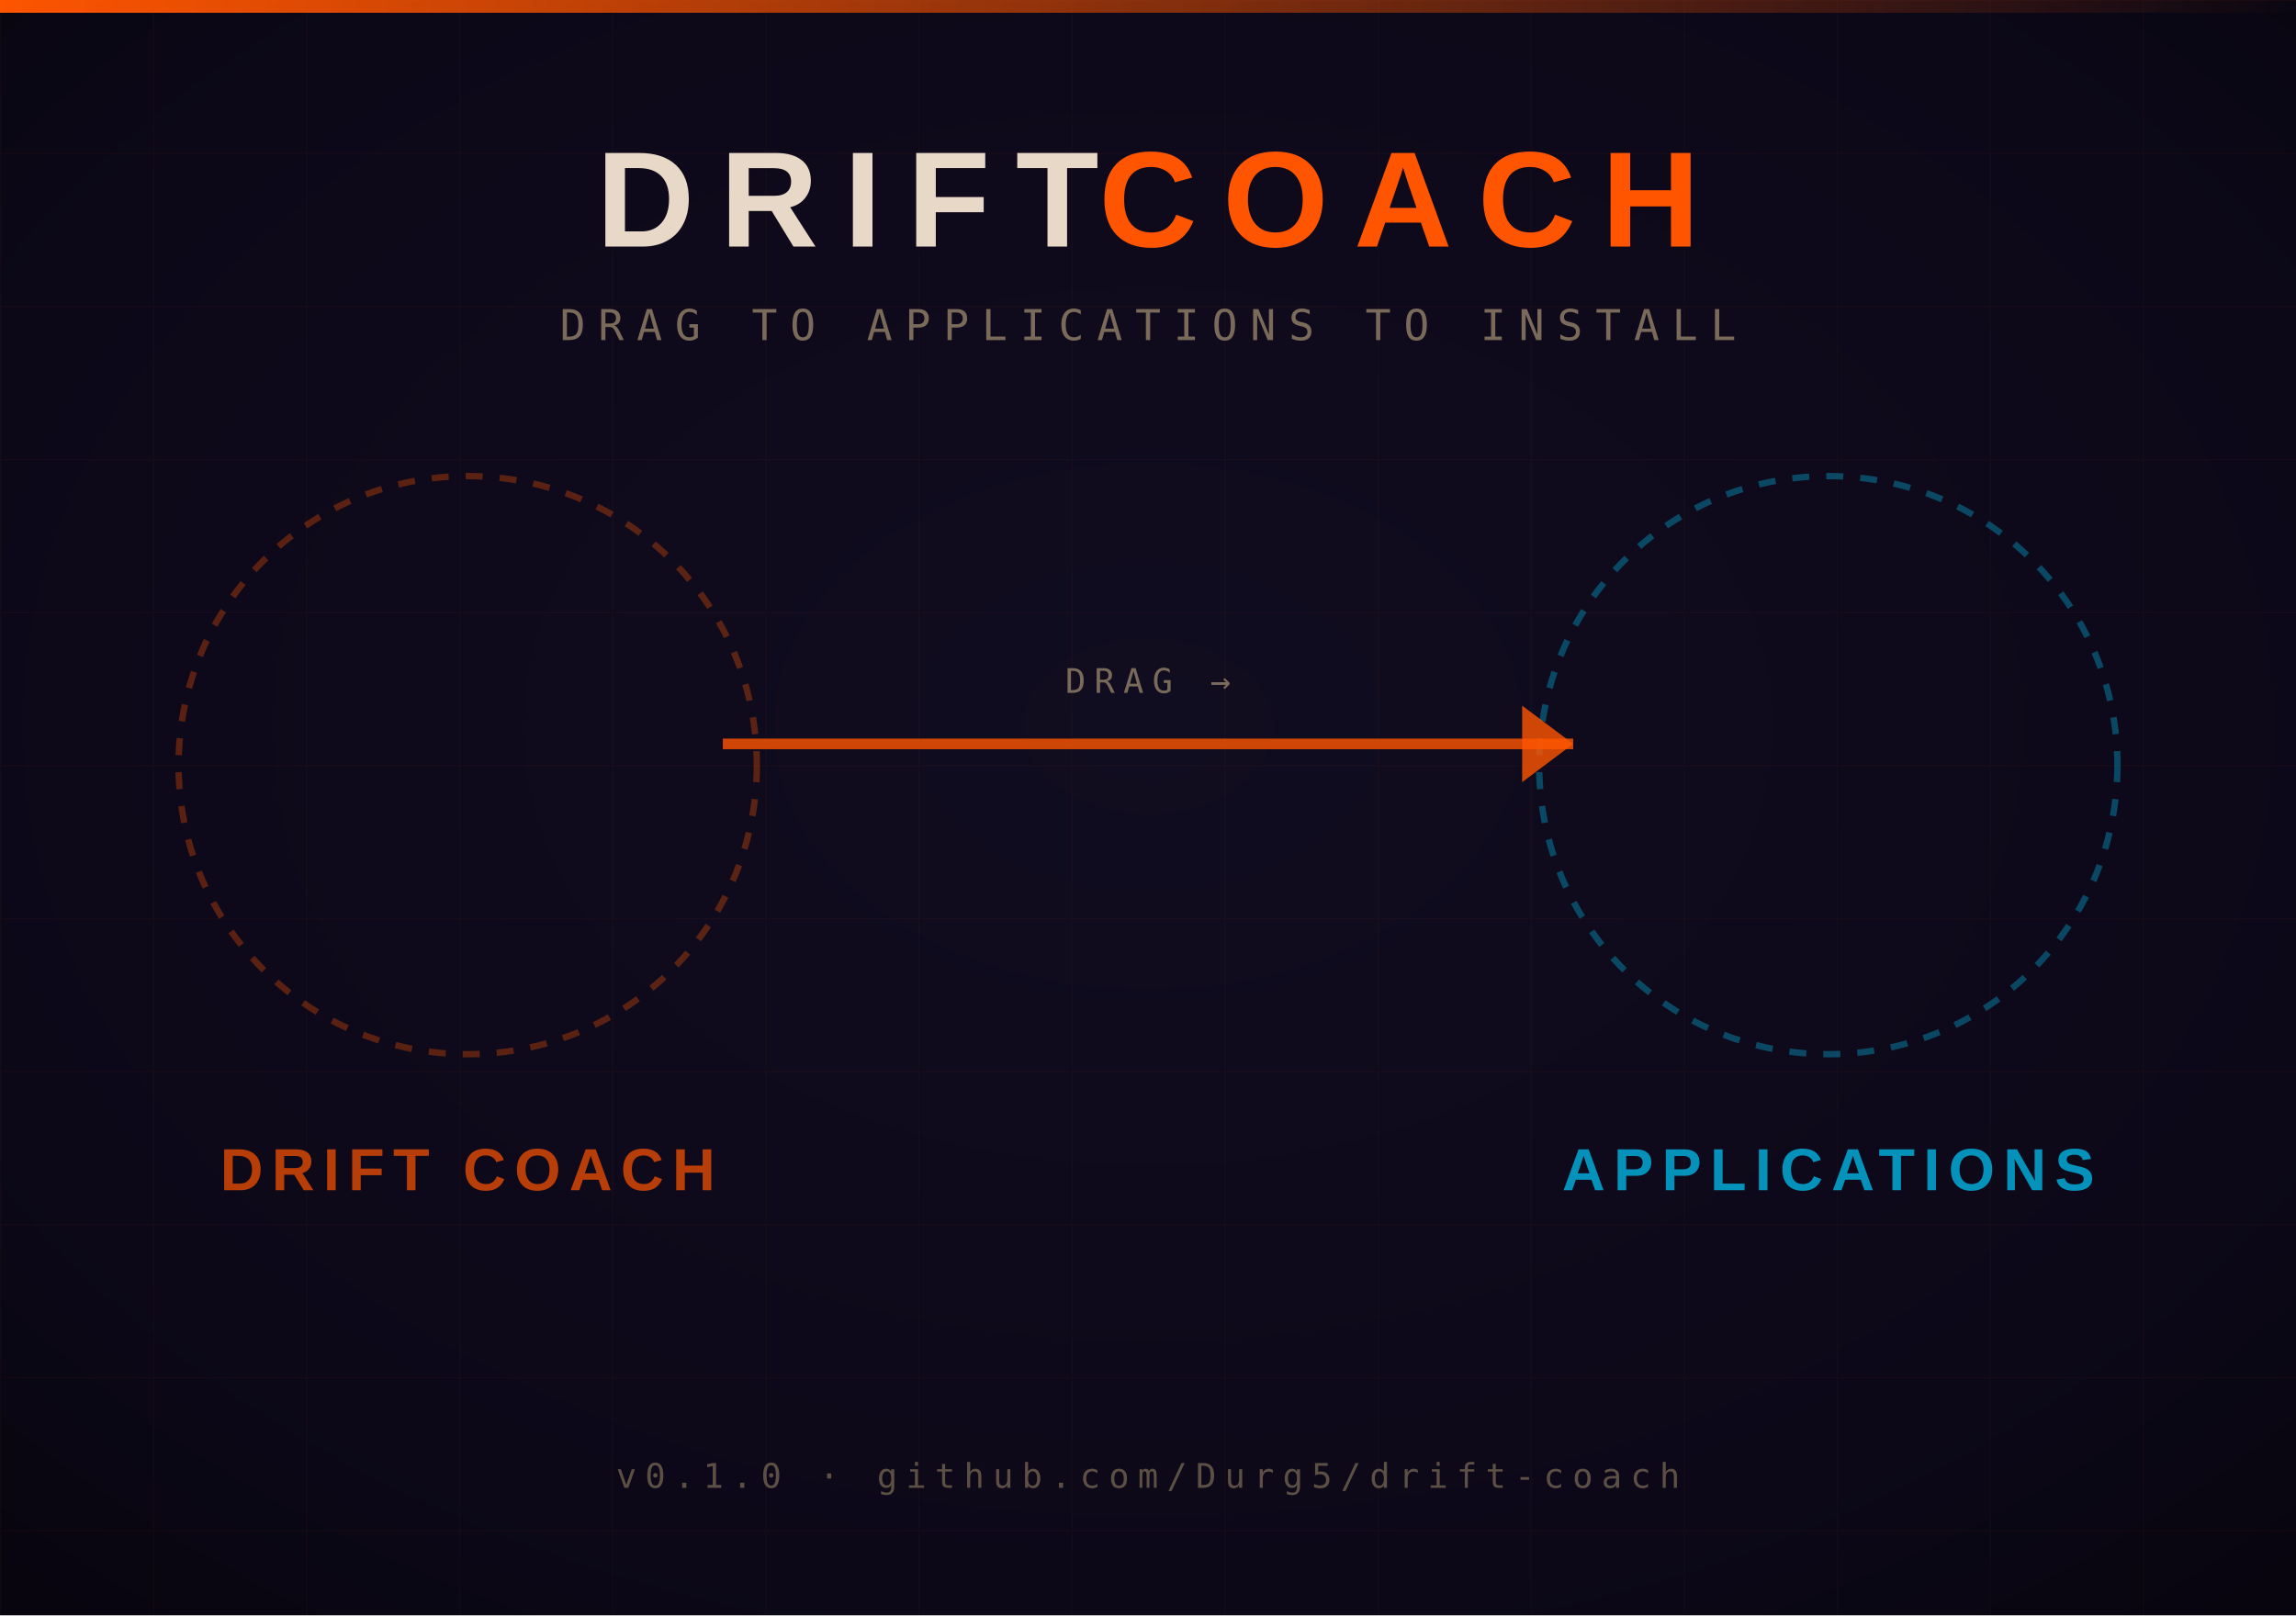
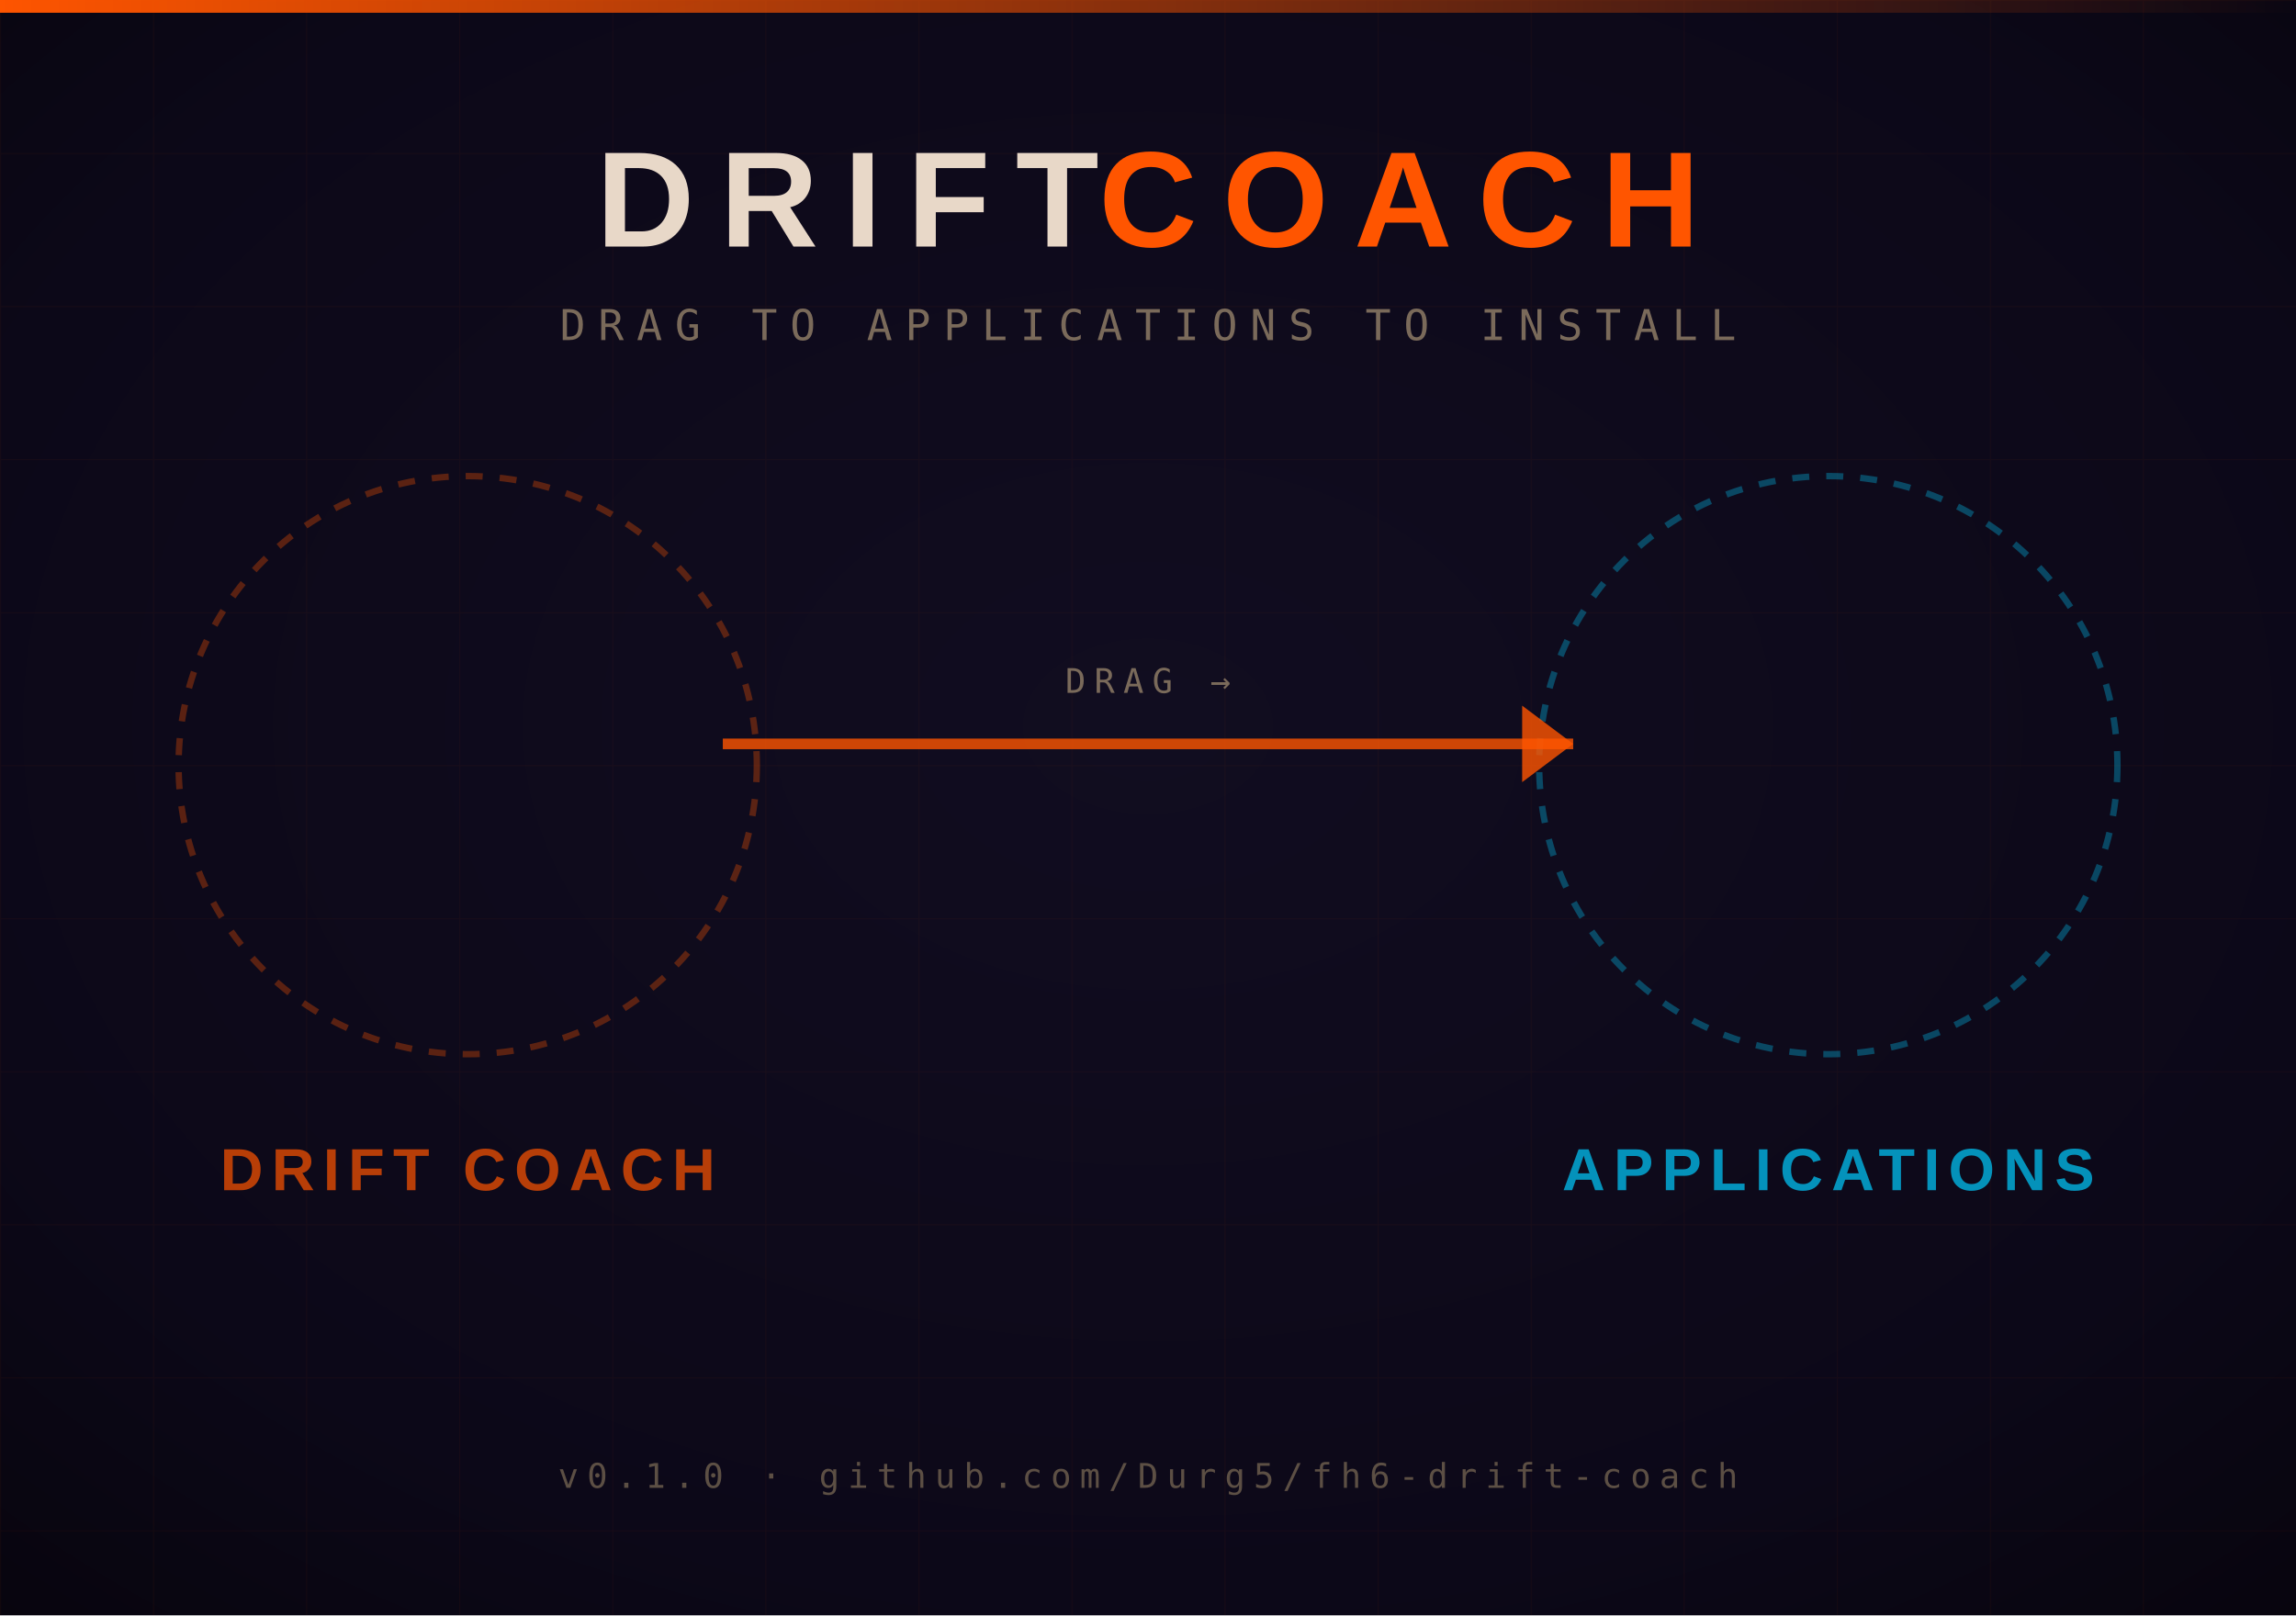
<svg xmlns="http://www.w3.org/2000/svg" width="540" height="380" viewBox="0 0 540 380">
  <defs>
    <radialGradient id="bg" cx="0.5" cy="0.45" r="0.9">
      <stop offset="0" stop-color="#110D20" />
      <stop offset="0.6" stop-color="#0C0818" />
      <stop offset="1" stop-color="#040206" />
    </radialGradient>
    <linearGradient id="topline" x1="0" y1="0" x2="1" y2="0">
      <stop offset="0" stop-color="#FF5500" stop-opacity="1" />
      <stop offset="0.6" stop-color="#FF5500" stop-opacity="0.4" />
      <stop offset="1" stop-color="#FF5500" stop-opacity="0" />
    </linearGradient>
    <linearGradient id="flame" x1="0.5" y1="1" x2="0.5" y2="0">
      <stop offset="0" stop-color="#FF1744" />
      <stop offset="0.5" stop-color="#FF5500" />
      <stop offset="1" stop-color="#FFB300" />
    </linearGradient>
    <pattern id="grid" width="36" height="36" patternUnits="userSpaceOnUse">
      <path d="M36 0 L0 0 0 36" fill="none" stroke="#FF5500" stroke-opacity="0.04" stroke-width="0.5" />
    </pattern>
  </defs>
  <rect width="540" height="380" fill="url(#bg)" />
  <rect width="540" height="380" fill="url(#grid)" />
  <rect y="0" width="540" height="3" fill="url(#topline)" />
  <text x="270" y="58" text-anchor="middle" font-family="Rajdhani, Arial, sans-serif" font-size="32" font-weight="700" letter-spacing="6" fill="#E8D8C8">DRIFT<tspan fill="#FF5500"> COACH</tspan>
  </text>
  <text x="270" y="80" text-anchor="middle" font-family="Share Tech Mono, monospace" font-size="10" letter-spacing="3" fill="#7A6A5A">DRAG TO APPLICATIONS TO INSTALL</text>
  <g transform="translate(110, 180)">
    <circle cx="0" cy="0" r="68" fill="none" stroke="#FF5500" stroke-width="1.5" stroke-opacity="0.32" stroke-dasharray="4,4" />
    <text x="0" y="100" text-anchor="middle" font-family="Rajdhani, Arial, sans-serif" font-size="14" font-weight="700" letter-spacing="2" fill="#FF5500" fill-opacity="0.7">DRIFT COACH</text>
  </g>
  <g transform="translate(430, 180)">
    <circle cx="0" cy="0" r="68" fill="none" stroke="#00CCFF" stroke-width="1.5" stroke-opacity="0.32" stroke-dasharray="4,4" />
    <text x="0" y="100" text-anchor="middle" font-family="Rajdhani, Arial, sans-serif" font-size="14" font-weight="700" letter-spacing="2" fill="#00CCFF" fill-opacity="0.7">APPLICATIONS</text>
  </g>
  <g transform="translate(270, 175)">
    <line x1="-100" y1="0" x2="100" y2="0" stroke="#FF5500" stroke-width="2.5" stroke-opacity="0.8" />
    <polygon points="100,0 88,-9 88,9" fill="#FF5500" fill-opacity="0.8" />
    <text x="0" y="-12" text-anchor="middle" font-family="Share Tech Mono, monospace" font-size="8" letter-spacing="2" fill="#7A6A5A">DRAG →</text>
  </g>
-   <text x="270" y="350" text-anchor="middle" font-family="Share Tech Mono, monospace" font-size="8" letter-spacing="2" fill="#5C4F44">v0.1.0 · github.com/Durg5/drift-coach</text>
+   <text x="270" y="350" text-anchor="middle" font-family="Share Tech Mono, monospace" font-size="8" letter-spacing="2" fill="#5C4F44">v0.1.0 · github.com/Durg5/fh6-drift-coach</text>
</svg>
